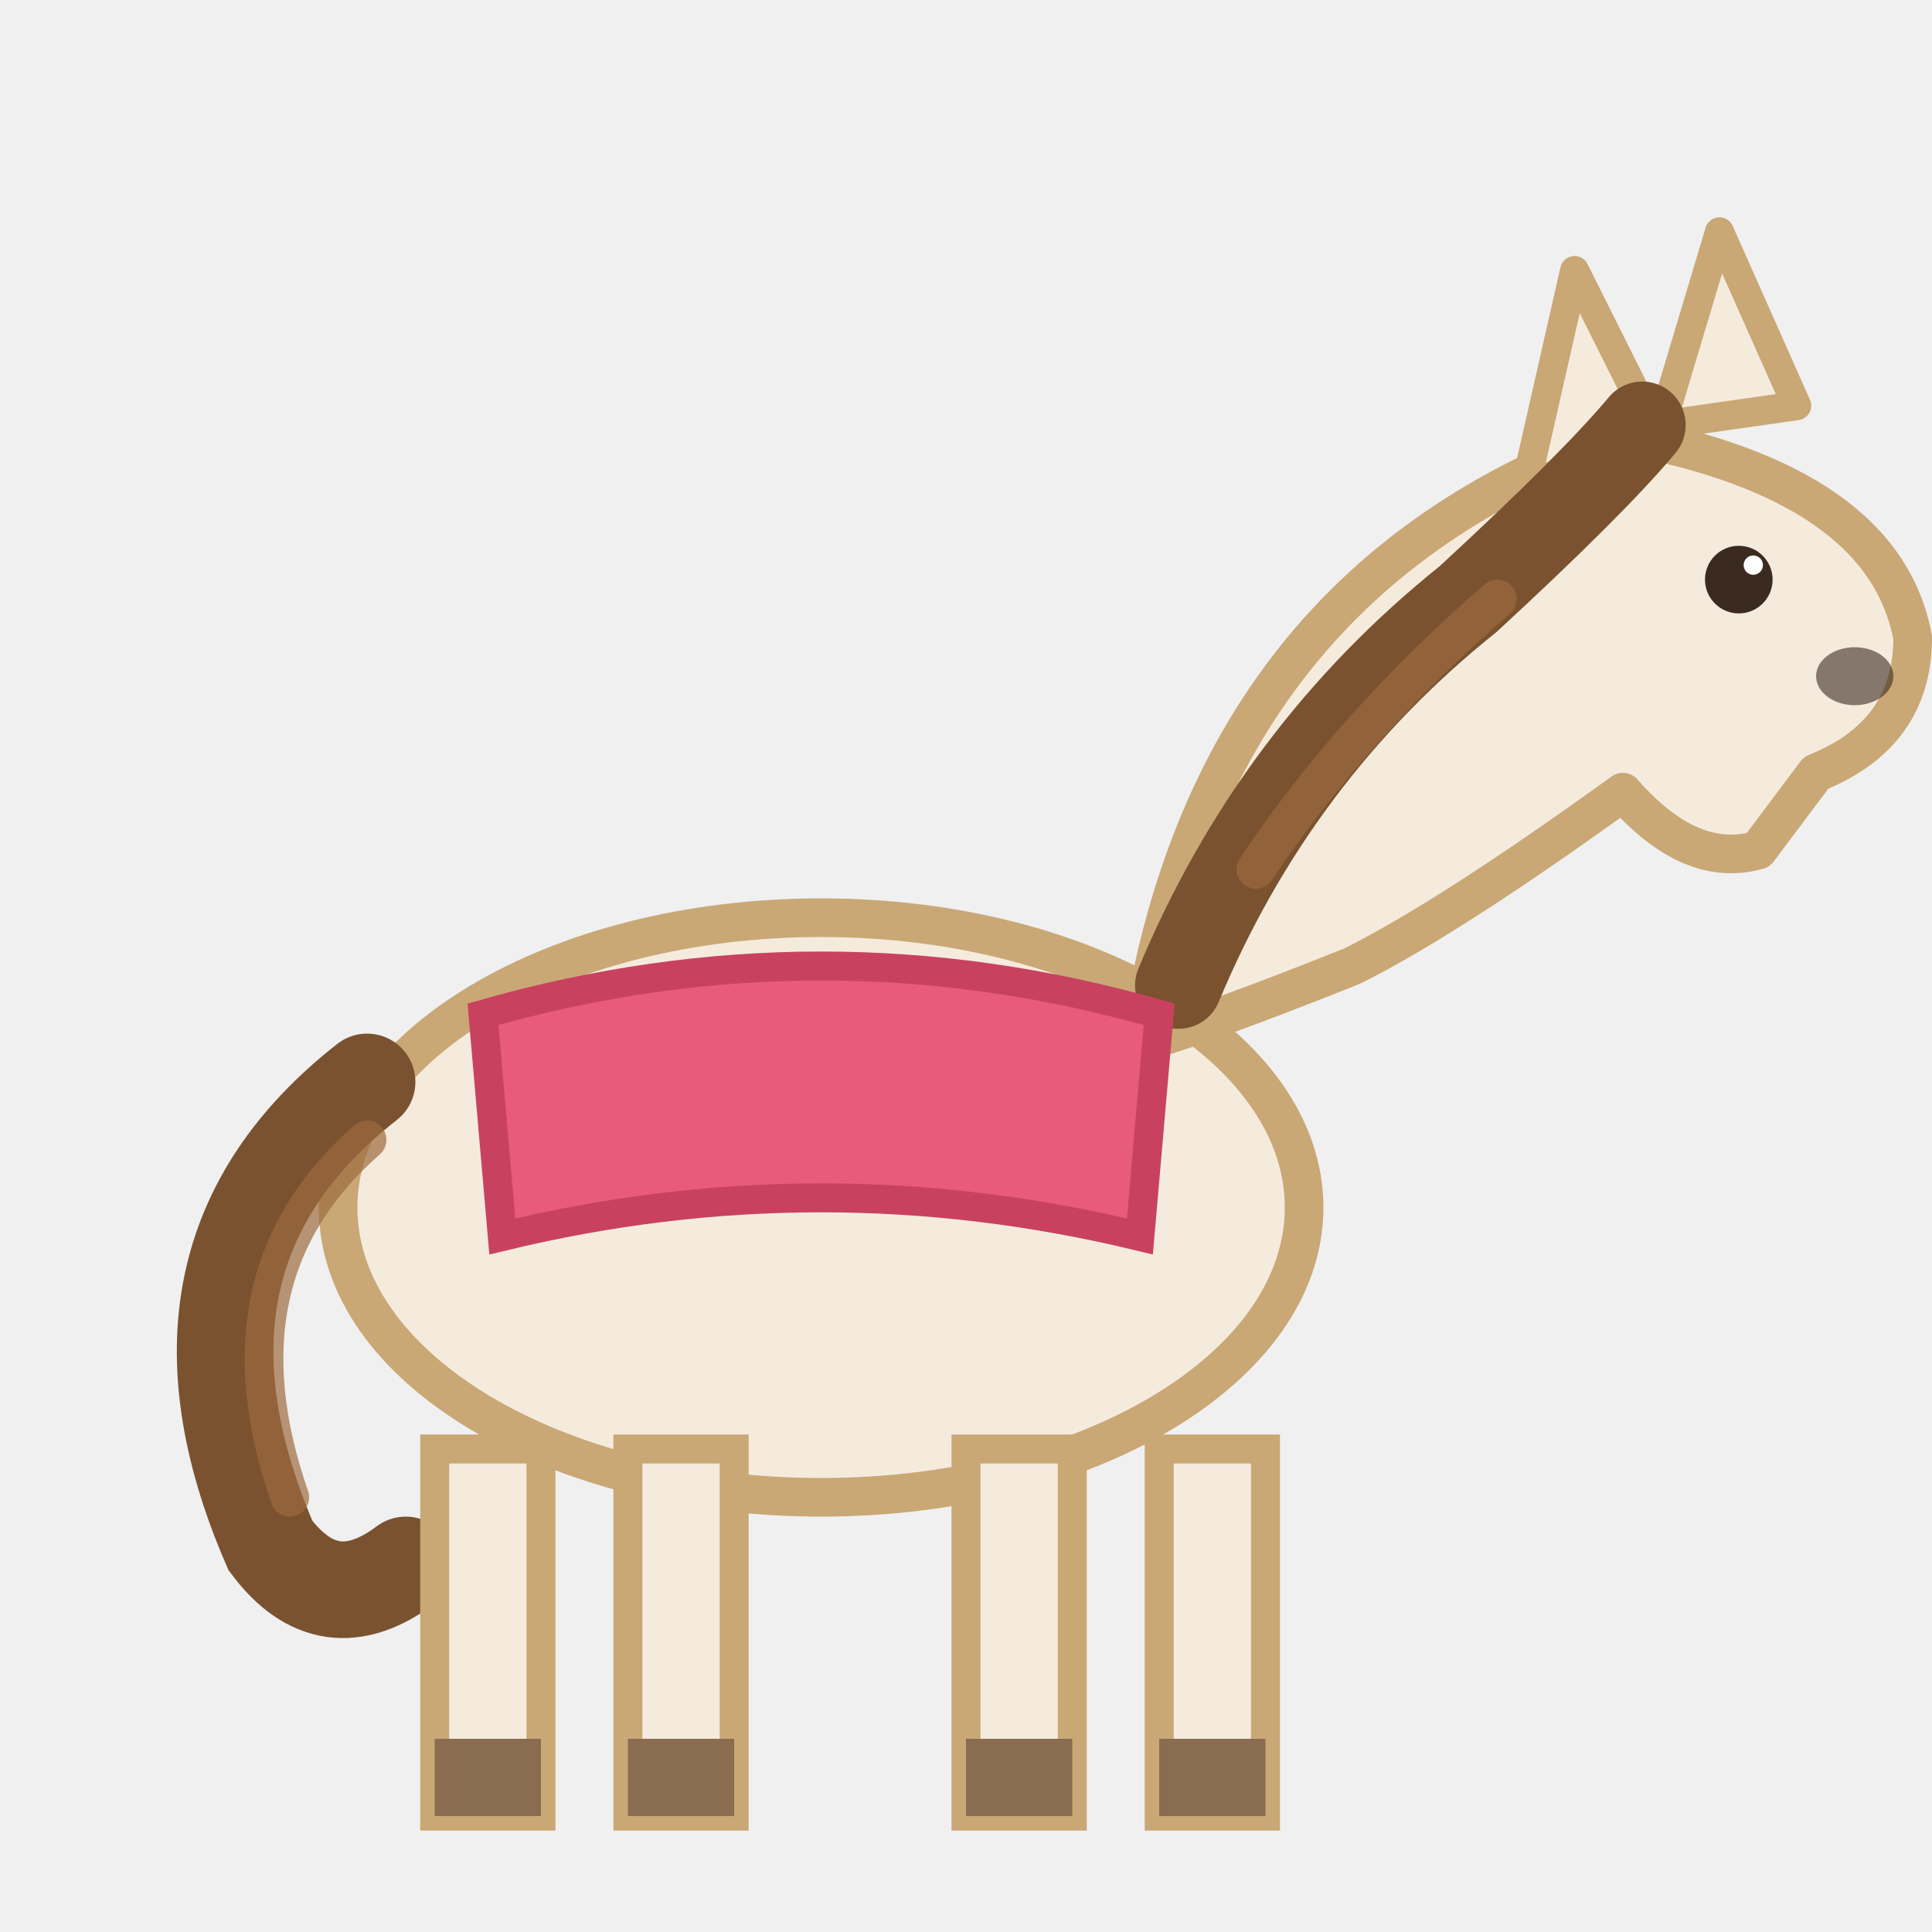
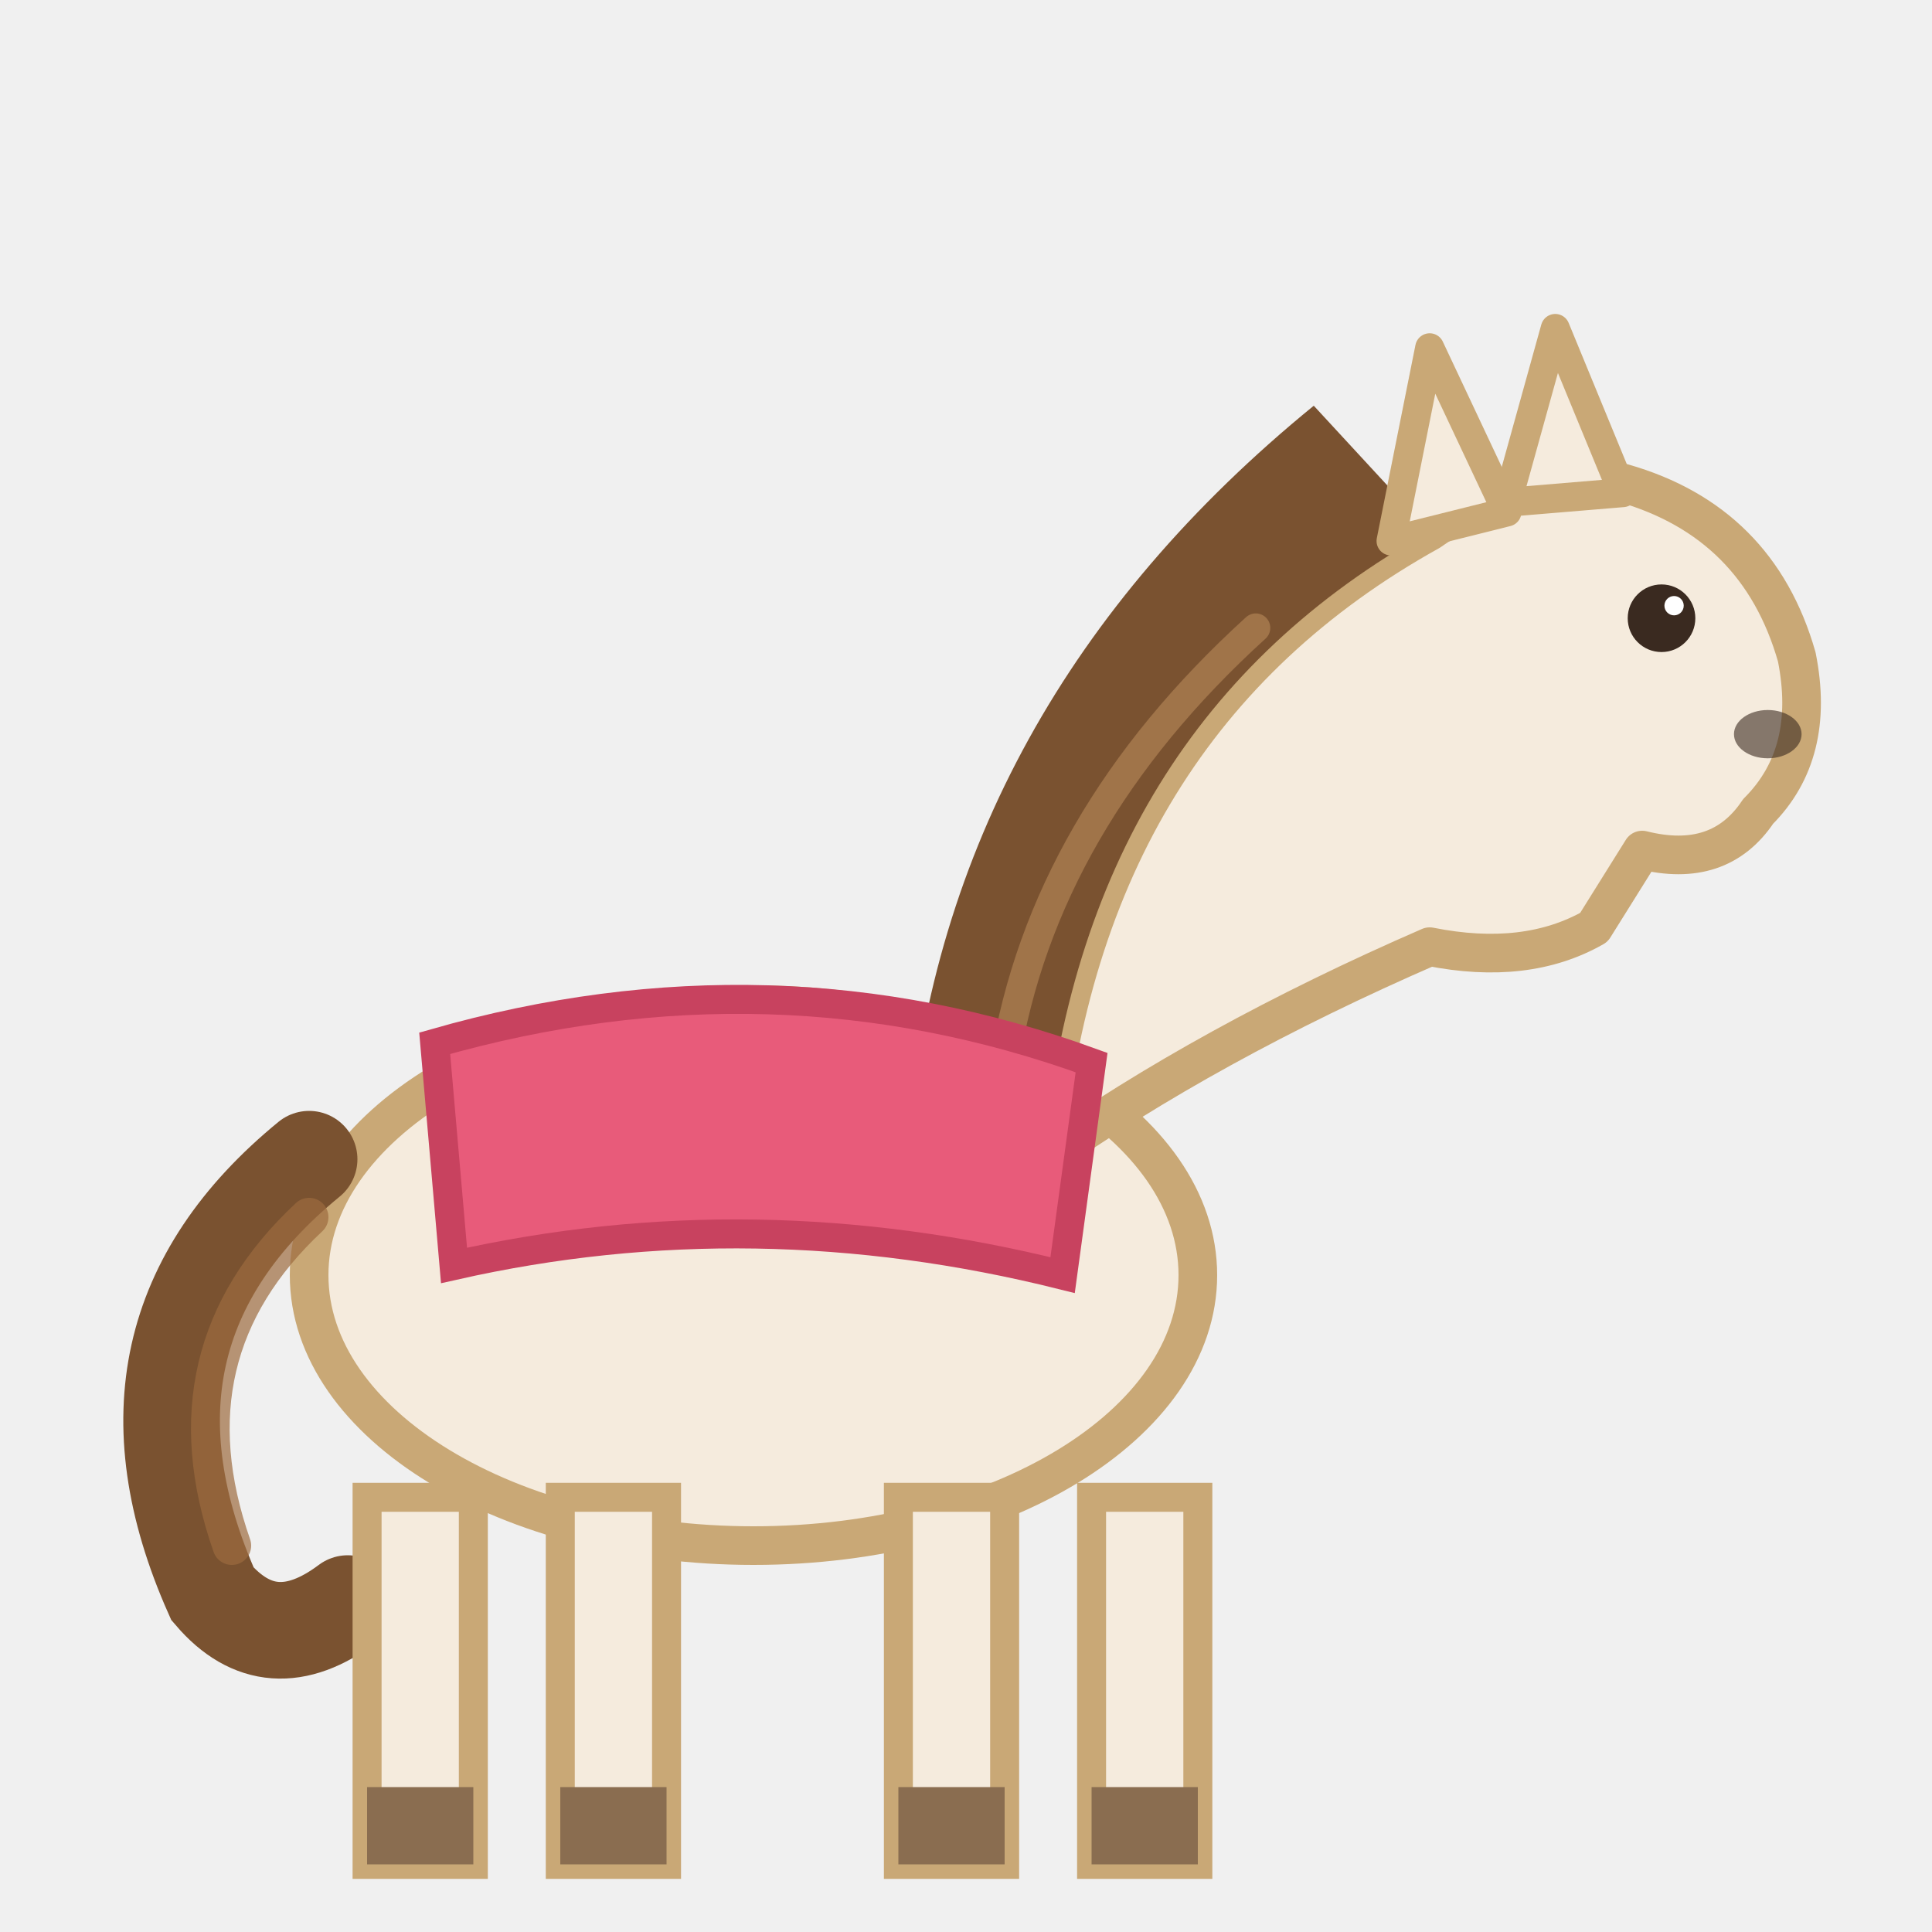
<svg xmlns="http://www.w3.org/2000/svg" viewBox="0 0 200 200">
-   <ellipse cx="85" cy="125" rx="50" ry="30" fill="#F5EBDD" stroke="#C9A876" stroke-width="4" />
-   <path d="M38 112 Q15 130 28 160 Q34 168 42 162" fill="none" stroke="#7A5230" stroke-width="10" stroke-linecap="round" />
-   <path d="M38 118 Q22 132 30 155" fill="none" stroke="#9C6B3E" stroke-width="4" stroke-linecap="round" opacity="0.7" />
-   <path d="M118 108 Q125 60 168 45 Q195 50 198 66 Q198 76 188 80 L182 88 Q175 90 168 82 Q150 95 140 100 Q125 106 118 108 Z" fill="#F5EBDD" stroke="#C9A876" stroke-width="4" stroke-linejoin="round" />
-   <polygon points="158,50 163,28 172,46" fill="#F5EBDD" stroke="#C9A876" stroke-width="3" stroke-linejoin="round" />
-   <polygon points="172,44 178,24 186,42" fill="#F5EBDD" stroke="#C9A876" stroke-width="3" stroke-linejoin="round" />
-   <path d="M122 102 Q132 78 152 62 Q165 50 170 44" stroke="#7A5230" stroke-width="9" fill="none" stroke-linecap="round" />
-   <path d="M130 90 Q140 75 155 62" stroke="#9C6B3E" stroke-width="4" fill="none" stroke-linecap="round" opacity="0.7" />
-   <circle cx="180" cy="60" r="3.5" fill="#3A2A20" />
-   <circle cx="181.5" cy="58.5" r="1" fill="#FFFFFF" />
-   <ellipse cx="192" cy="70" rx="4" ry="3" fill="#3A2A20" opacity="0.6" />
-   <path d="M50 105 Q85 95 120 105 L118 128 Q85 120 52 128 Z" fill="#E85B7A" stroke="#C8425F" stroke-width="3" />
-   <rect x="45" y="150" width="11" height="38" fill="#F5EBDD" stroke="#C9A876" stroke-width="3" />
-   <rect x="45" y="180" width="11" height="8" fill="#8A6D50" />
-   <rect x="65" y="150" width="11" height="38" fill="#F5EBDD" stroke="#C9A876" stroke-width="3" />
-   <rect x="65" y="180" width="11" height="8" fill="#8A6D50" />
-   <rect x="100" y="150" width="11" height="38" fill="#F5EBDD" stroke="#C9A876" stroke-width="3" />
-   <rect x="100" y="180" width="11" height="8" fill="#8A6D50" />
-   <rect x="120" y="150" width="11" height="38" fill="#F5EBDD" stroke="#C9A876" stroke-width="3" />
-   <rect x="120" y="180" width="11" height="8" fill="#8A6D50" />
+   <ellipse cx="78" cy="132" rx="46" ry="28" fill="#F5EBDD" stroke="#C9A876" stroke-width="4" />
+   <path d="M32 120 Q10 138 22 165 Q28 172 36 166" fill="none" stroke="#7A5230" stroke-width="10" stroke-linecap="round" />
+   <path d="M32 126 Q17 140 24 160" fill="none" stroke="#9C6B3E" stroke-width="4" stroke-linecap="round" opacity="0.7" />
+   <path d="M108 120 Q112 75 148 55 Q158 48 168 50 Q182 54 186 68 Q188 78 182 84 Q178 90 170 88 L165 96 Q158 100 148 98 Q125 108 108 120 Z" fill="#F5EBDD" stroke="#C9A876" stroke-width="4" stroke-linejoin="round" />
+   <path d="M108 120 Q112 75 148 55 L136 42 Q98 73 94 118 Z" fill="#7A5230" />
+   <path d="M104 110 Q108 85 130 65" stroke="#B98A5A" stroke-width="3" fill="none" stroke-linecap="round" opacity="0.6" />
+   <polygon points="144,56 148,36 156,53" fill="#F5EBDD" stroke="#C9A876" stroke-width="3" stroke-linejoin="round" />
+   <polygon points="156,52 161,34 168,51" fill="#F5EBDD" stroke="#C9A876" stroke-width="3" stroke-linejoin="round" />
+   <circle cx="172" cy="64" r="3.5" fill="#3A2A20" />
+   <circle cx="173.3" cy="62.7" r="1" fill="#FFFFFF" />
+   <ellipse cx="183" cy="76" rx="3.5" ry="2.5" fill="#3A2A20" opacity="0.6" />
+   <path d="M45 108 Q80 98 113 110 L110 132 Q78 124 47 131 Z" fill="#E85B7A" stroke="#C8425F" stroke-width="3" />
+   <rect x="38" y="155" width="11" height="38" fill="#F5EBDD" stroke="#C9A876" stroke-width="3" />
+   <rect x="38" y="185" width="11" height="8" fill="#8A6D50" />
+   <rect x="58" y="155" width="11" height="38" fill="#F5EBDD" stroke="#C9A876" stroke-width="3" />
+   <rect x="58" y="185" width="11" height="8" fill="#8A6D50" />
+   <rect x="93" y="155" width="11" height="38" fill="#F5EBDD" stroke="#C9A876" stroke-width="3" />
+   <rect x="93" y="185" width="11" height="8" fill="#8A6D50" />
+   <rect x="113" y="155" width="11" height="38" fill="#F5EBDD" stroke="#C9A876" stroke-width="3" />
+   <rect x="113" y="185" width="11" height="8" fill="#8A6D50" />
</svg>
